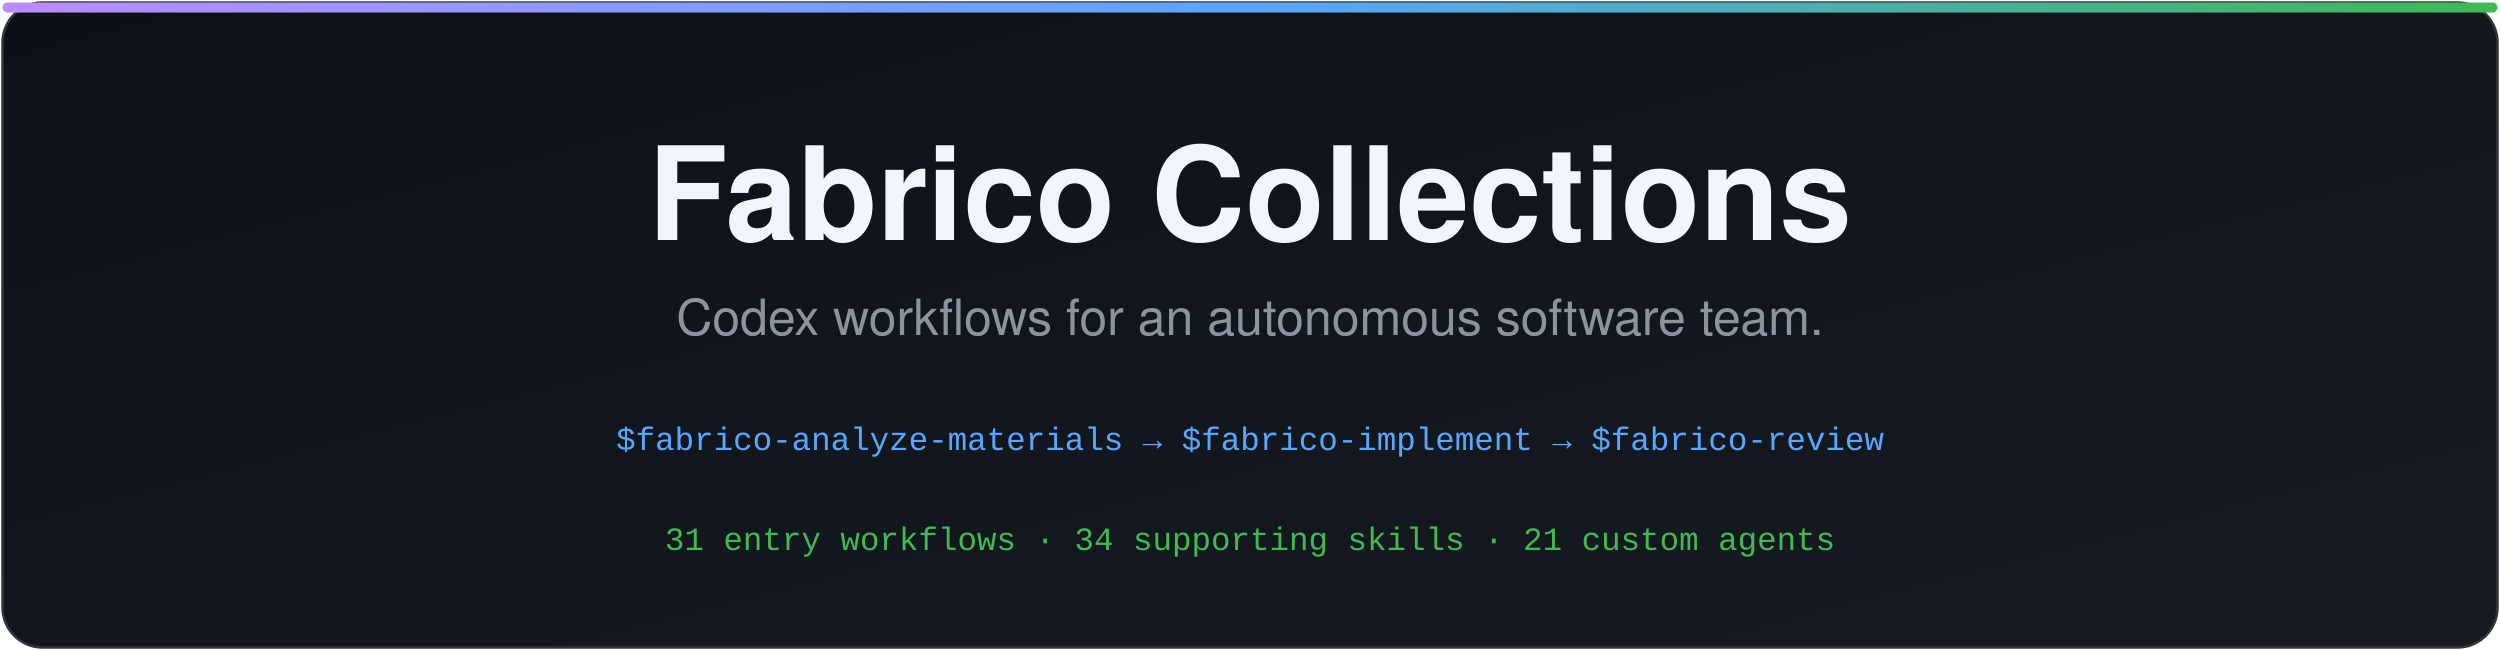
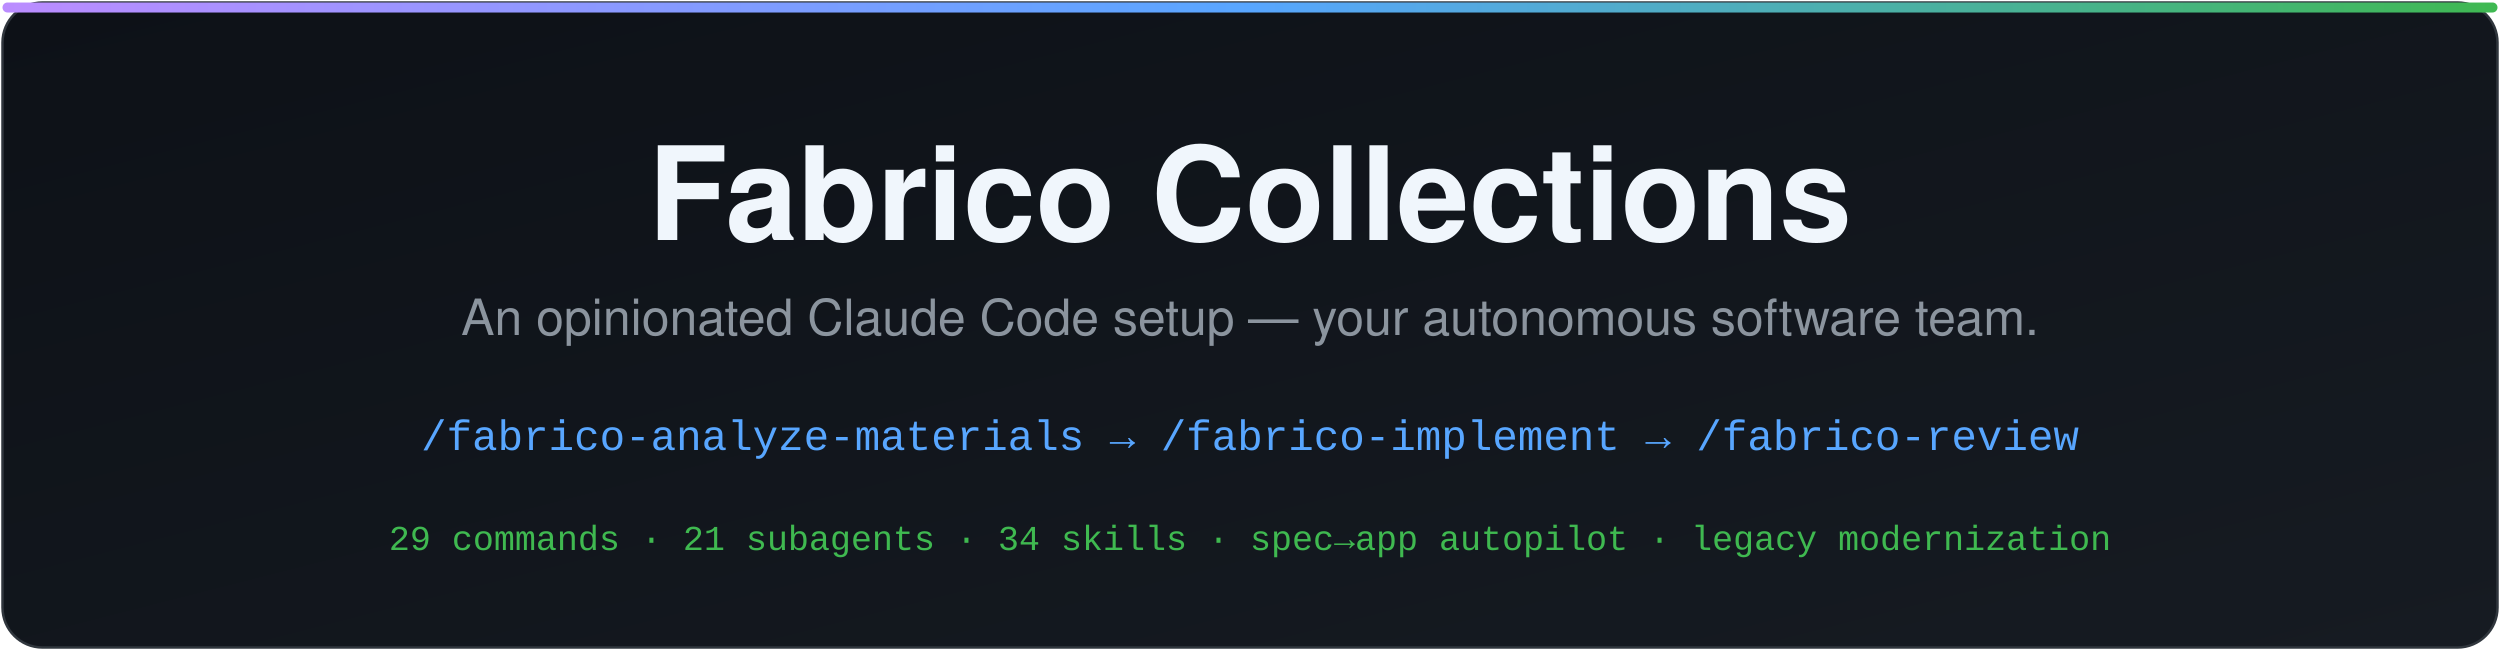
- <svg xmlns="http://www.w3.org/2000/svg" width="1000" height="260" viewBox="0 0 1000 260" role="img" aria-label="Fabrico Collections — an opinionated Codex setup">
+ <svg xmlns="http://www.w3.org/2000/svg" width="1000" height="260" viewBox="0 0 1000 260" role="img" aria-label="Fabrico Collections — an opinionated Claude Code setup">
  <defs>
    <linearGradient id="bg" x1="0" y1="0" x2="1" y2="1">
      <stop offset="0" stop-color="#0d1117" />
      <stop offset="1" stop-color="#161b22" />
    </linearGradient>
    <linearGradient id="accent" x1="0" y1="0" x2="1" y2="0">
      <stop offset="0" stop-color="#bc8cff" />
      <stop offset="0.5" stop-color="#58a6ff" />
      <stop offset="1" stop-color="#3fb950" />
    </linearGradient>
  </defs>
  <rect x="1" y="1" width="998" height="258" rx="16" fill="url(#bg)" stroke="#30363d" stroke-width="1" />
  <rect x="1" y="1" width="998" height="4" rx="2" fill="url(#accent)" />
  <text x="500" y="96" text-anchor="middle" font-family="'Segoe UI', Helvetica, Arial, sans-serif" font-size="52" font-weight="700" fill="#f0f6fc">Fabrico Collections</text>
-   <text x="500" y="134" text-anchor="middle" font-family="'Segoe UI', Helvetica, Arial, sans-serif" font-size="20" fill="#8b949e">Codex workflows for an autonomous software team.</text>
-   <text x="500" y="180" text-anchor="middle" font-family="'SFMono-Regular', Consolas, 'Liberation Mono', monospace" font-size="13" fill="#58a6ff">$fabrico-analyze-materials  →  $fabrico-implement  →  $fabrico-review</text>
-   <text x="500" y="220" text-anchor="middle" font-family="'SFMono-Regular', Consolas, 'Liberation Mono', monospace" font-size="13" fill="#3fb950">31 entry workflows · 34 supporting skills · 21 custom agents</text>
+   <text x="500" y="134" text-anchor="middle" font-family="'Segoe UI', Helvetica, Arial, sans-serif" font-size="20" fill="#8b949e">An opinionated Claude Code setup — your autonomous software team.</text>
+   <text x="500" y="180" text-anchor="middle" font-family="'SFMono-Regular', Consolas, 'Liberation Mono', monospace" font-size="17" fill="#58a6ff">/fabrico-analyze-materials  →  /fabrico-implement  →  /fabrico-review</text>
+   <text x="500" y="220" text-anchor="middle" font-family="'SFMono-Regular', Consolas, 'Liberation Mono', monospace" font-size="14" fill="#3fb950">29 commands · 21 subagents · 34 skills · spec→app autopilot · legacy modernization</text>
</svg>
